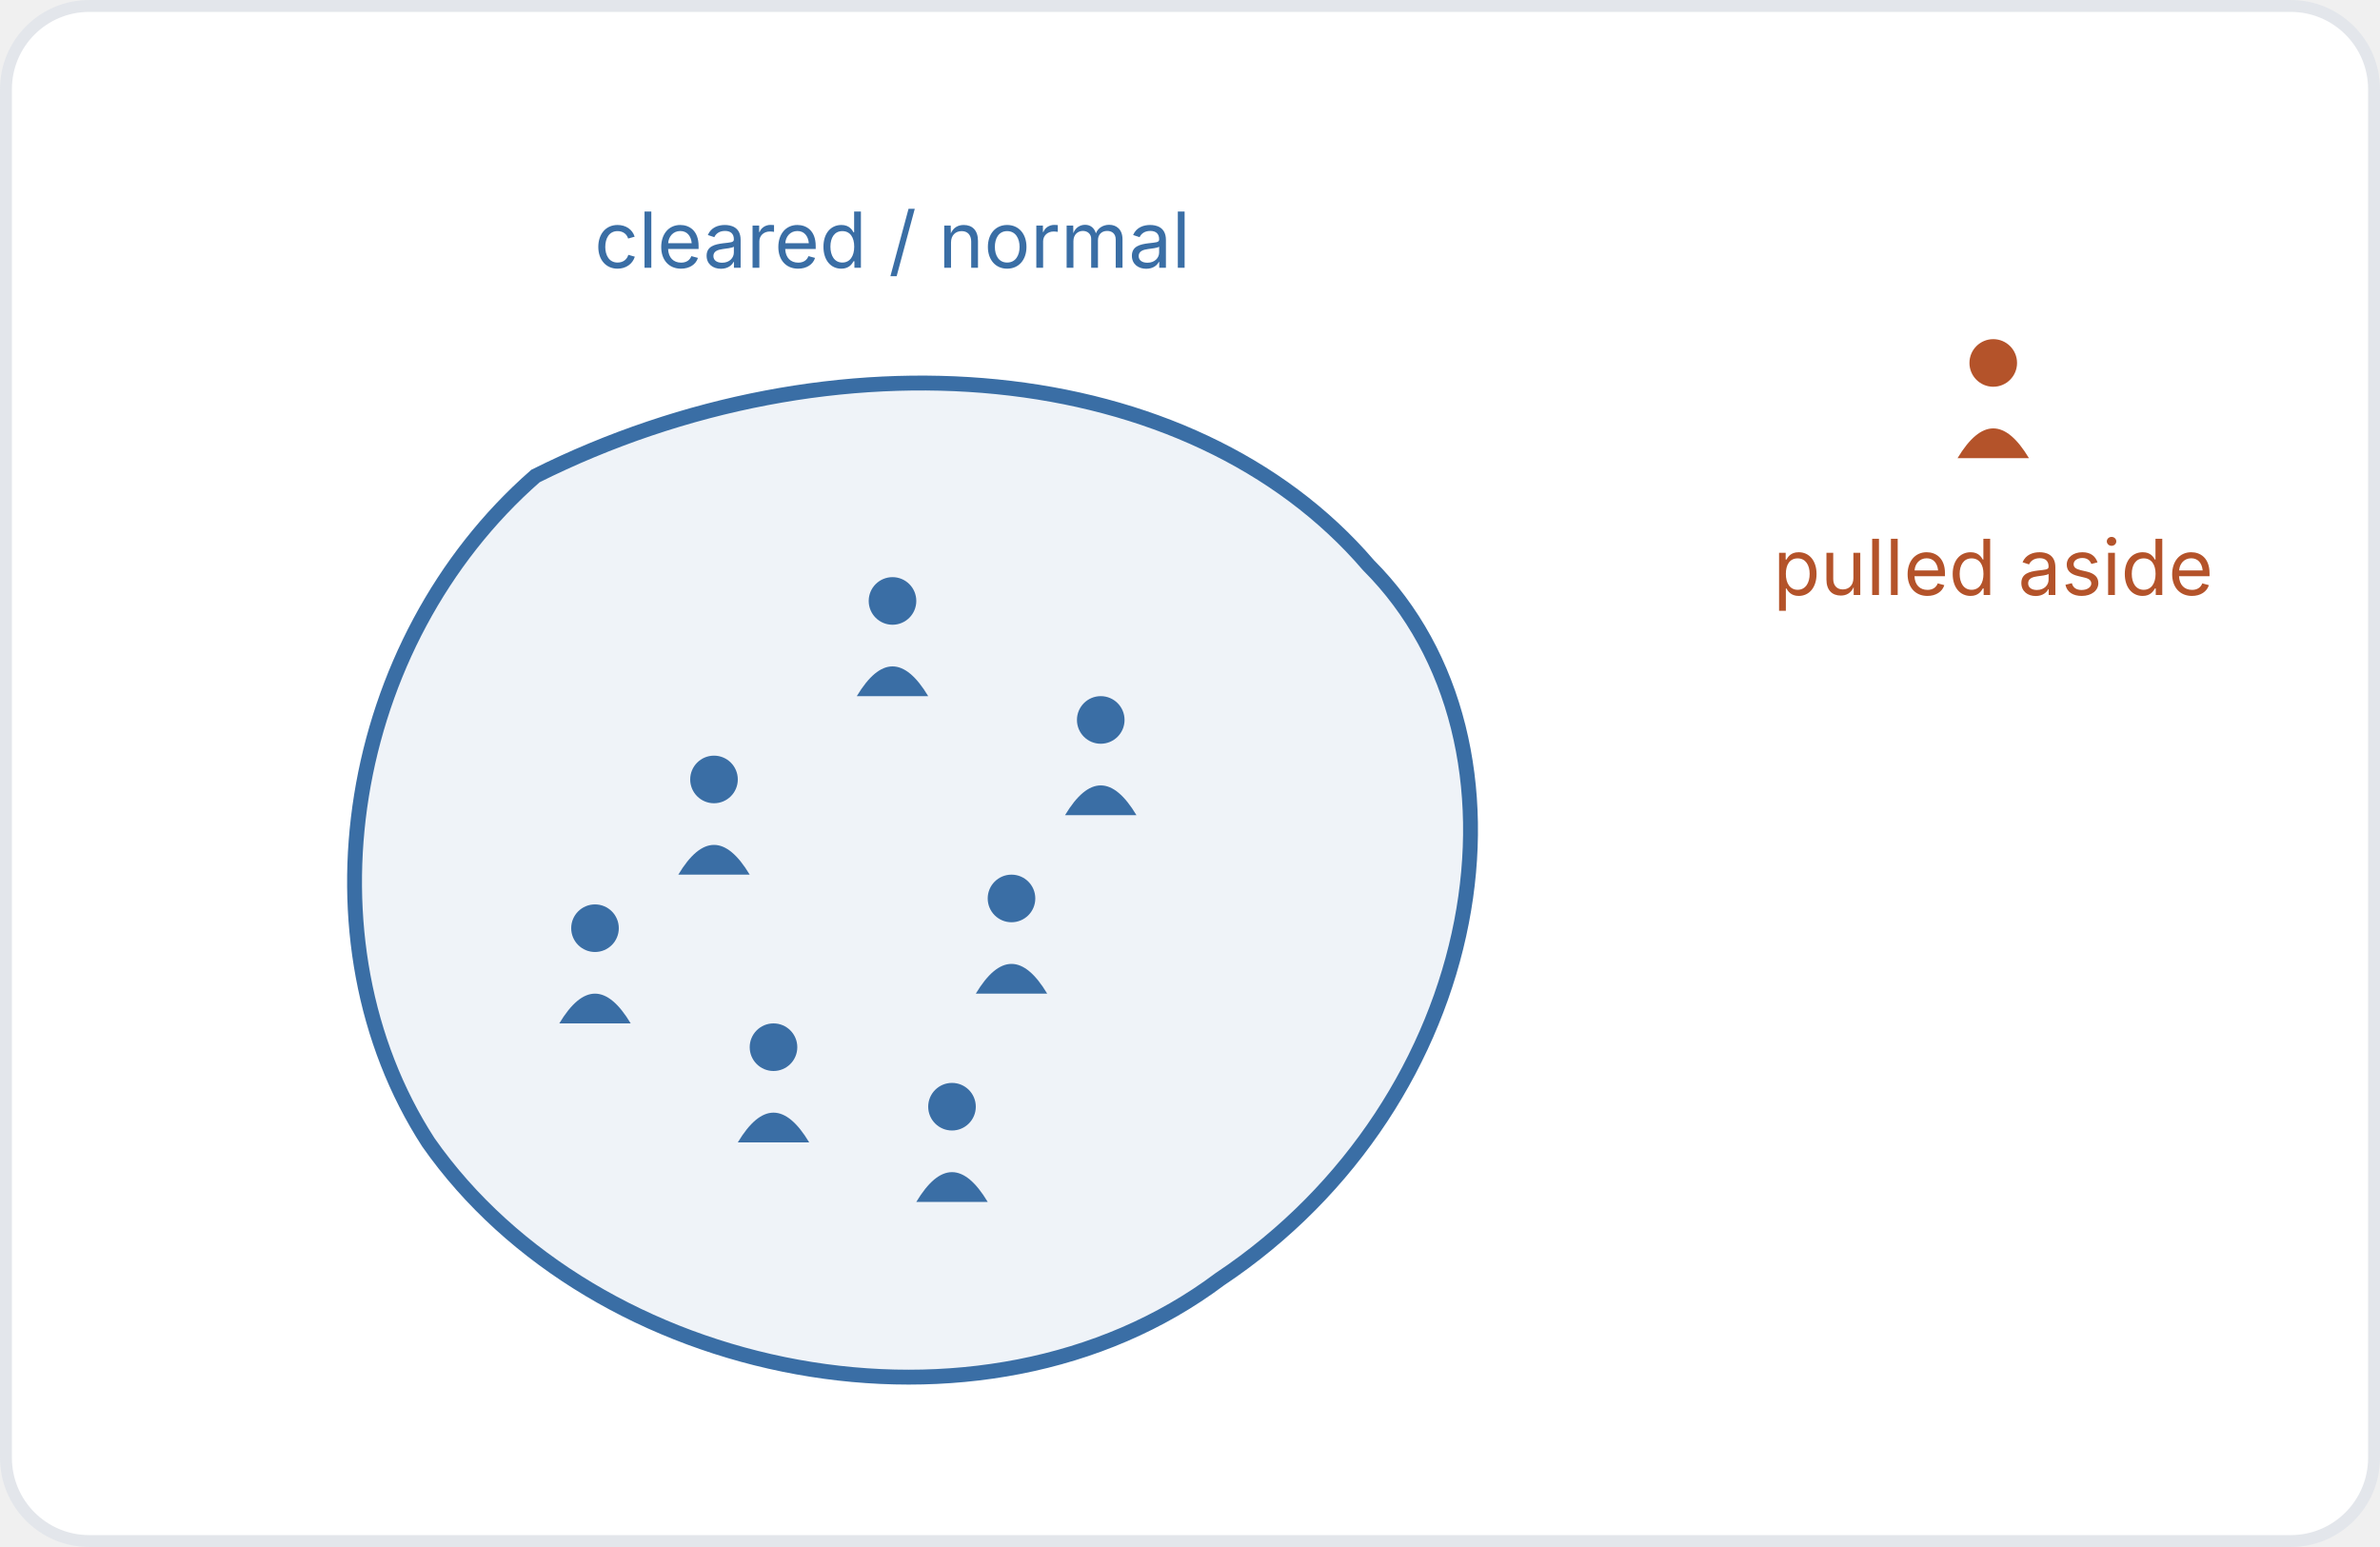
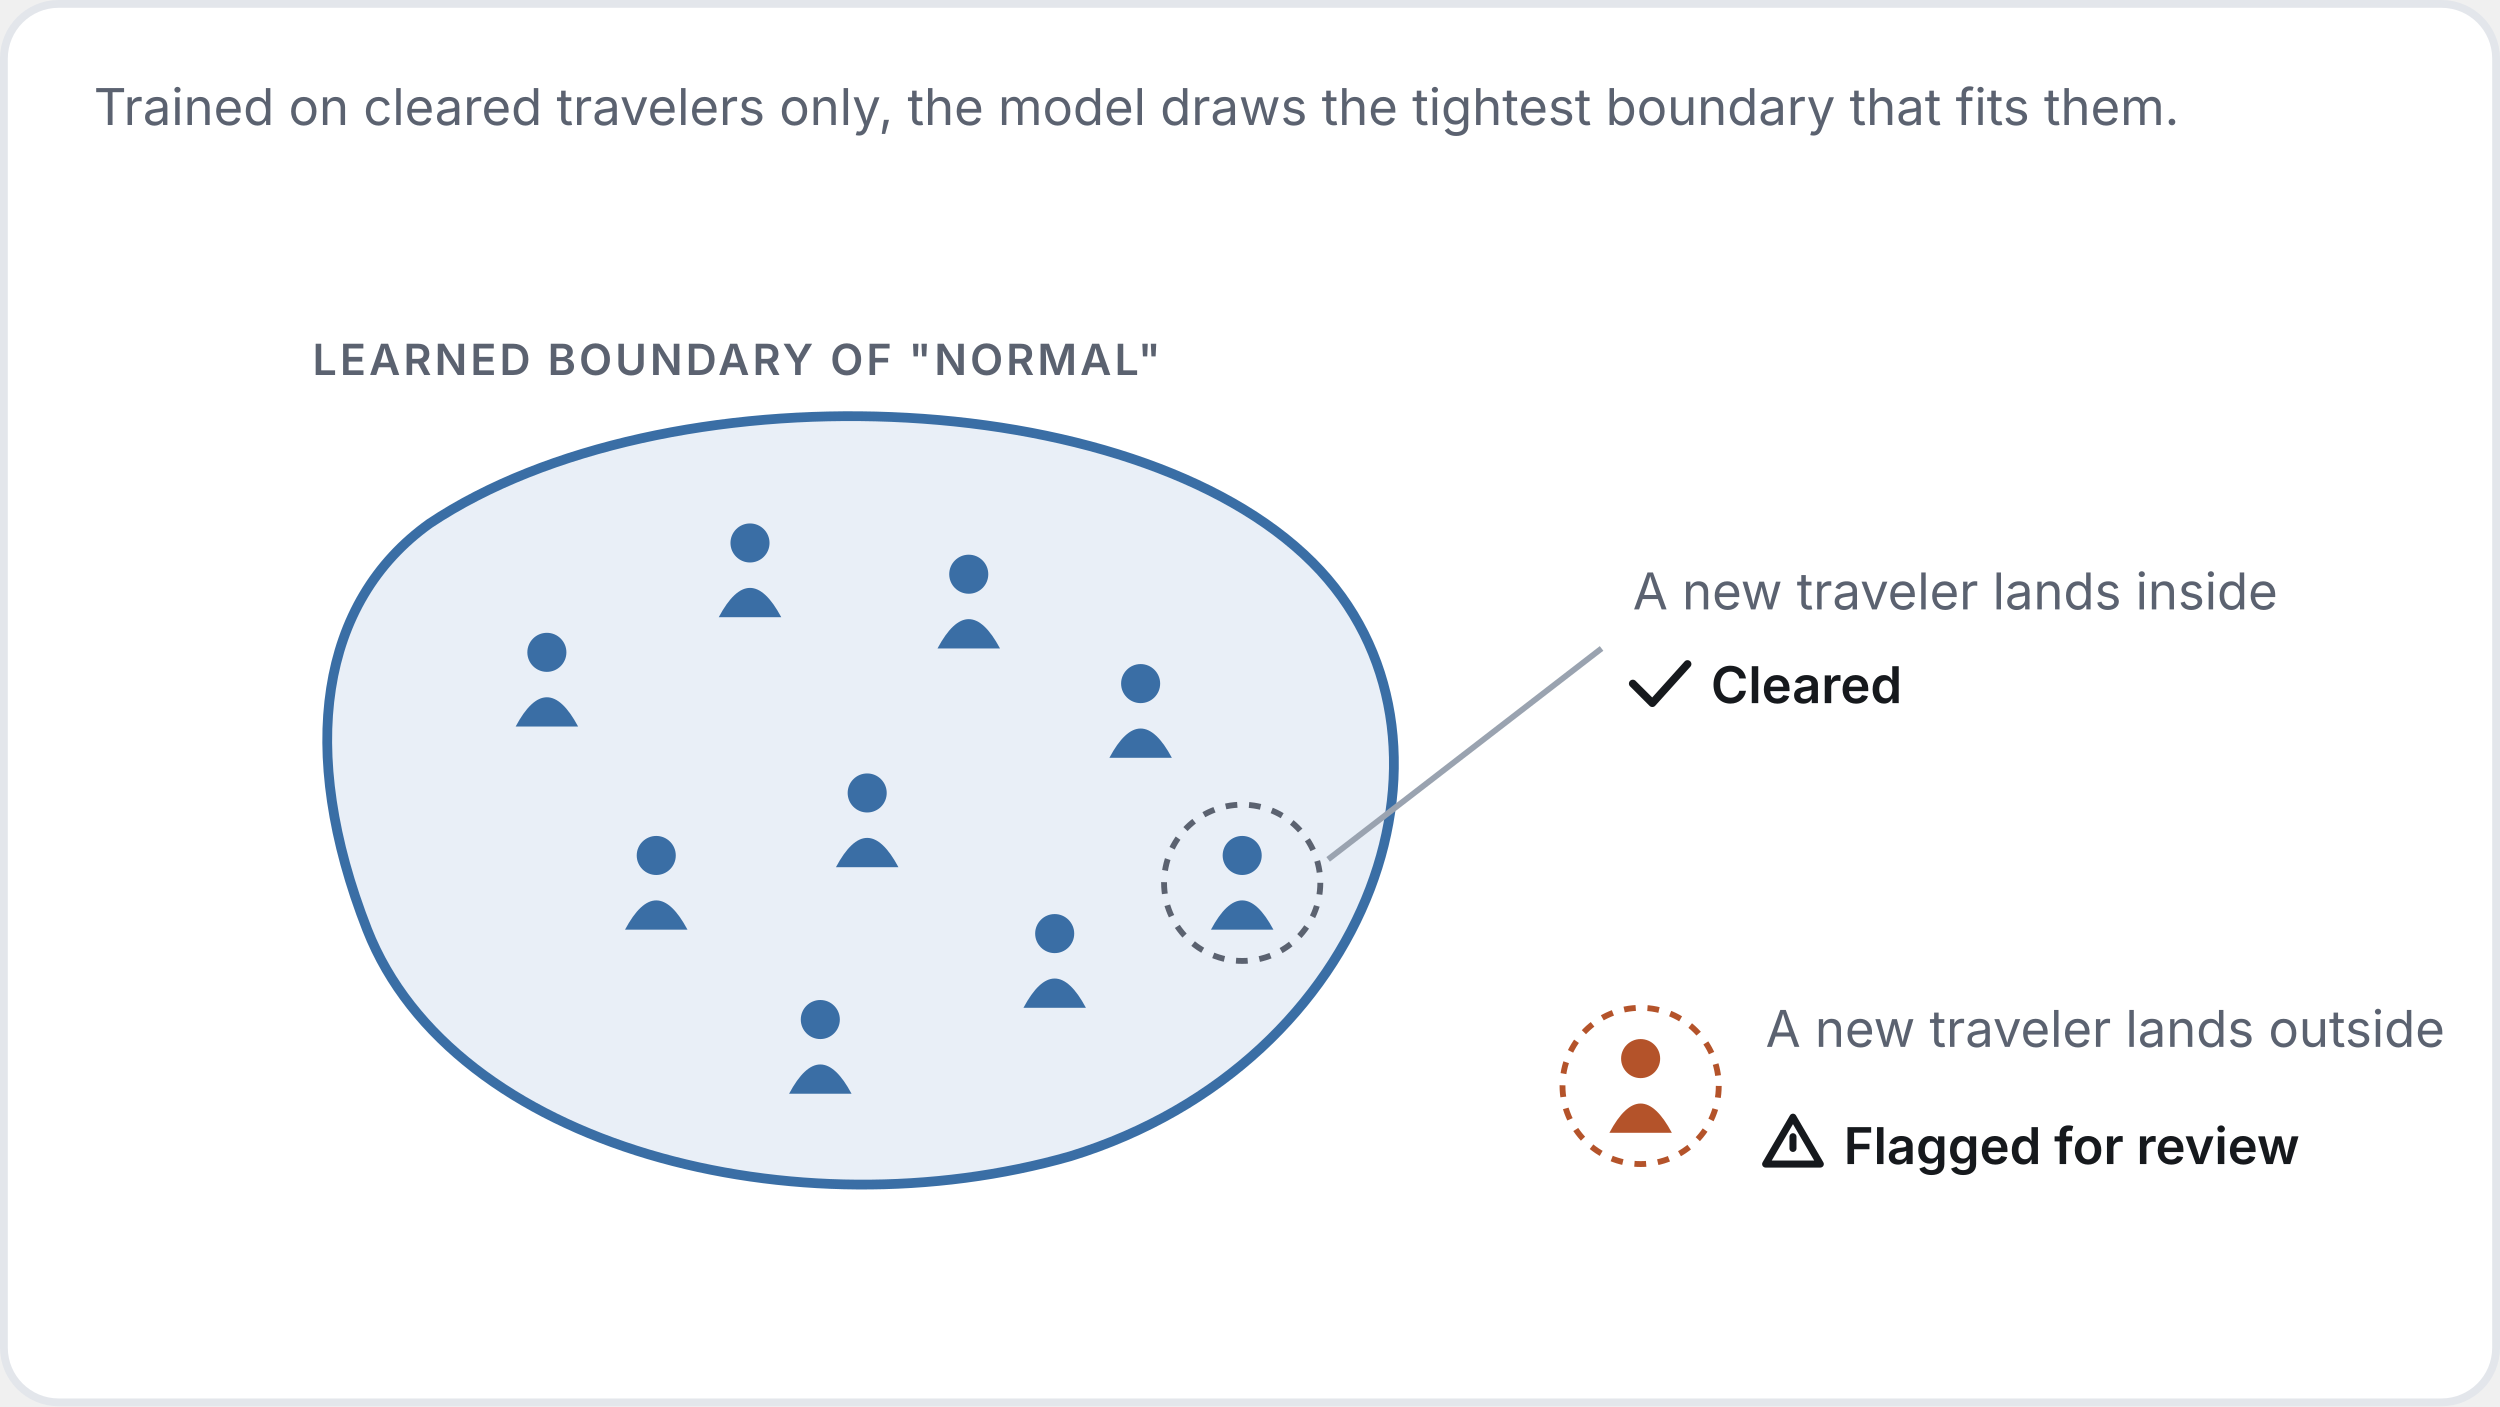
- <svg xmlns="http://www.w3.org/2000/svg" font-family="Inter, Segoe UI, Arial, sans-serif" viewBox="0 0 400 260">
-   <rect x="1" y="1" width="398" height="258" rx="14" fill="#ffffff" stroke="#e3e6eb" stroke-width="2" />
+ <svg xmlns="http://www.w3.org/2000/svg" font-family="Inter, Segoe UI, Arial, sans-serif" viewBox="0 0 640 360" role="img" aria-label="A boundary is learned tightly around a group of cleared travelers. A new traveler who lands inside the boundary is cleared. A new traveler who lands outside it is flagged for review.">
+   <rect x="1" y="1" width="638" height="358" rx="14" fill="#ffffff" stroke="#e3e6eb" stroke-width="2" />
  <defs>
-     <g id="traveler">
-       <circle cx="0" cy="-9" r="4" />
-       <path d="M -6 7 Q 0 -3 6 7 Z" />
+     <g id="t">
+       <circle cx="0" cy="-9" r="5" />
+       <path d="M -8 10 Q 0 -5 8 10 Z" />
    </g>
  </defs>
-   <path d="M 90 80 C 140 55, 200 60, 230 95 C 260 125, 250 185, 205 215            C 165 245, 100 232, 72 192 C 50 158, 58 108, 90 80 Z" fill="#3a6ea5" fill-opacity="0.08" stroke="#3a6ea5" stroke-width="2.5" />
-   <text x="150" y="45" font-size="13" fill="#3a6ea5" text-anchor="middle">cleared / normal</text>
-   <g fill="#3a6ea5">
-     <use href="#traveler" x="120" y="140" />
-     <use href="#traveler" x="150" y="110" />
-     <use href="#traveler" x="170" y="160" />
-     <use href="#traveler" x="130" y="185" />
-     <use href="#traveler" x="185" y="130" />
-     <use href="#traveler" x="100" y="165" />
-     <use href="#traveler" x="160" y="195" />
+   <text x="24" y="32" font-size="13" fill="#5b6270">Trained on cleared travelers only, the model draws the tightest boundary that fits them.</text>
+   <g transform="translate(0 16)">
+     <path d="M 110 118 C 170 78, 290 82, 336 128 C 380 172, 352 256, 274 280            C 204 300, 116 278, 94 222 C 76 176, 82 138, 110 118 Z" fill="#e9eff7" stroke="#3a6ea5" stroke-width="2.5" />
+     <text x="80" y="80" font-size="11" font-weight="600" fill="#5b6270" letter-spacing="0.8">LEARNED BOUNDARY OF "NORMAL"</text>
+     <g fill="#3a6ea5">
+       <use href="#t" x="140" y="160" />
+       <use href="#t" x="192" y="132" />
+       <use href="#t" x="248" y="140" />
+       <use href="#t" x="292" y="168" />
+       <use href="#t" x="168" y="212" />
+       <use href="#t" x="222" y="196" />
+       <use href="#t" x="270" y="232" />
+       <use href="#t" x="210" y="254" />
+     </g>
+     <circle cx="318" cy="210" r="20" fill="none" stroke="#5b6270" stroke-width="1.5" stroke-dasharray="3 3" />
+     <g fill="#3a6ea5">
+       <use href="#t" x="318" y="212" />
+     </g>
+     <line x1="340" y1="204" x2="410" y2="150" stroke="#9aa3b0" stroke-width="1.5" />
+     <text x="418" y="140" font-size="13" fill="#5b6270">A new traveler lands inside</text>
+     <path d="M 418 159 l 5 5 l 9 -10" fill="none" stroke="#16191d" stroke-width="2" stroke-linecap="round" stroke-linejoin="round" />
+     <text x="438" y="164" font-size="13" font-weight="600" fill="#16191d">Cleared</text>
+     <circle cx="420" cy="262" r="20" fill="none" stroke="#b4532a" stroke-width="1.5" stroke-dasharray="3 3" />
+     <g fill="#b4532a">
+       <use href="#t" x="420" y="264" />
+     </g>
+     <text x="452" y="252" font-size="13" fill="#5b6270">A new traveler lands outside</text>
+     <path d="M 452 282 l 7 -12 l 7 12 z" fill="none" stroke="#16191d" stroke-width="1.8" stroke-linejoin="round" />
+     <line x1="459" y1="275" x2="459" y2="278" stroke="#16191d" stroke-width="1.8" stroke-linecap="round" />
+     <text x="472" y="282" font-size="13" font-weight="600" fill="#16191d">Flagged for review</text>
  </g>
-   <g fill="#b4532a">
-     <use href="#traveler" x="335" y="70" />
-   </g>
-   <text x="335" y="100" font-size="13" fill="#b4532a" text-anchor="middle">pulled aside</text>
</svg>
